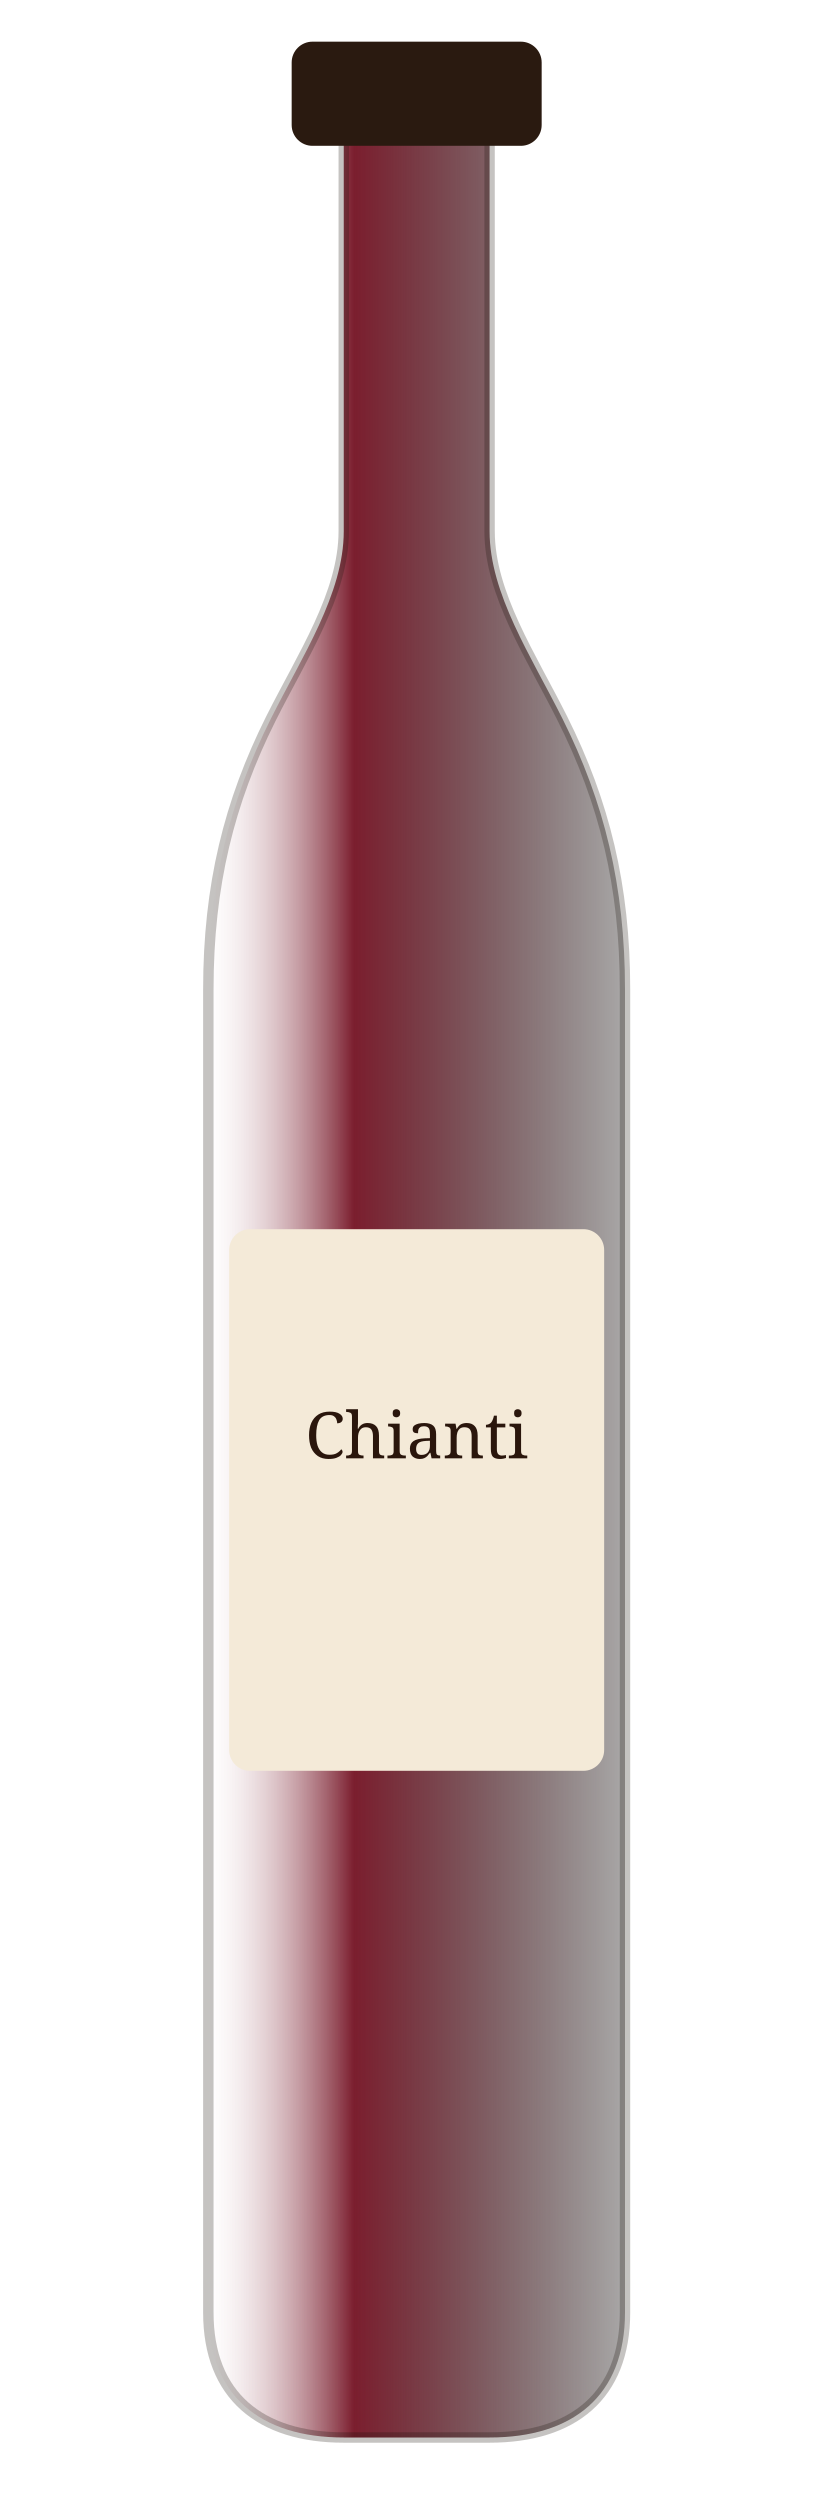
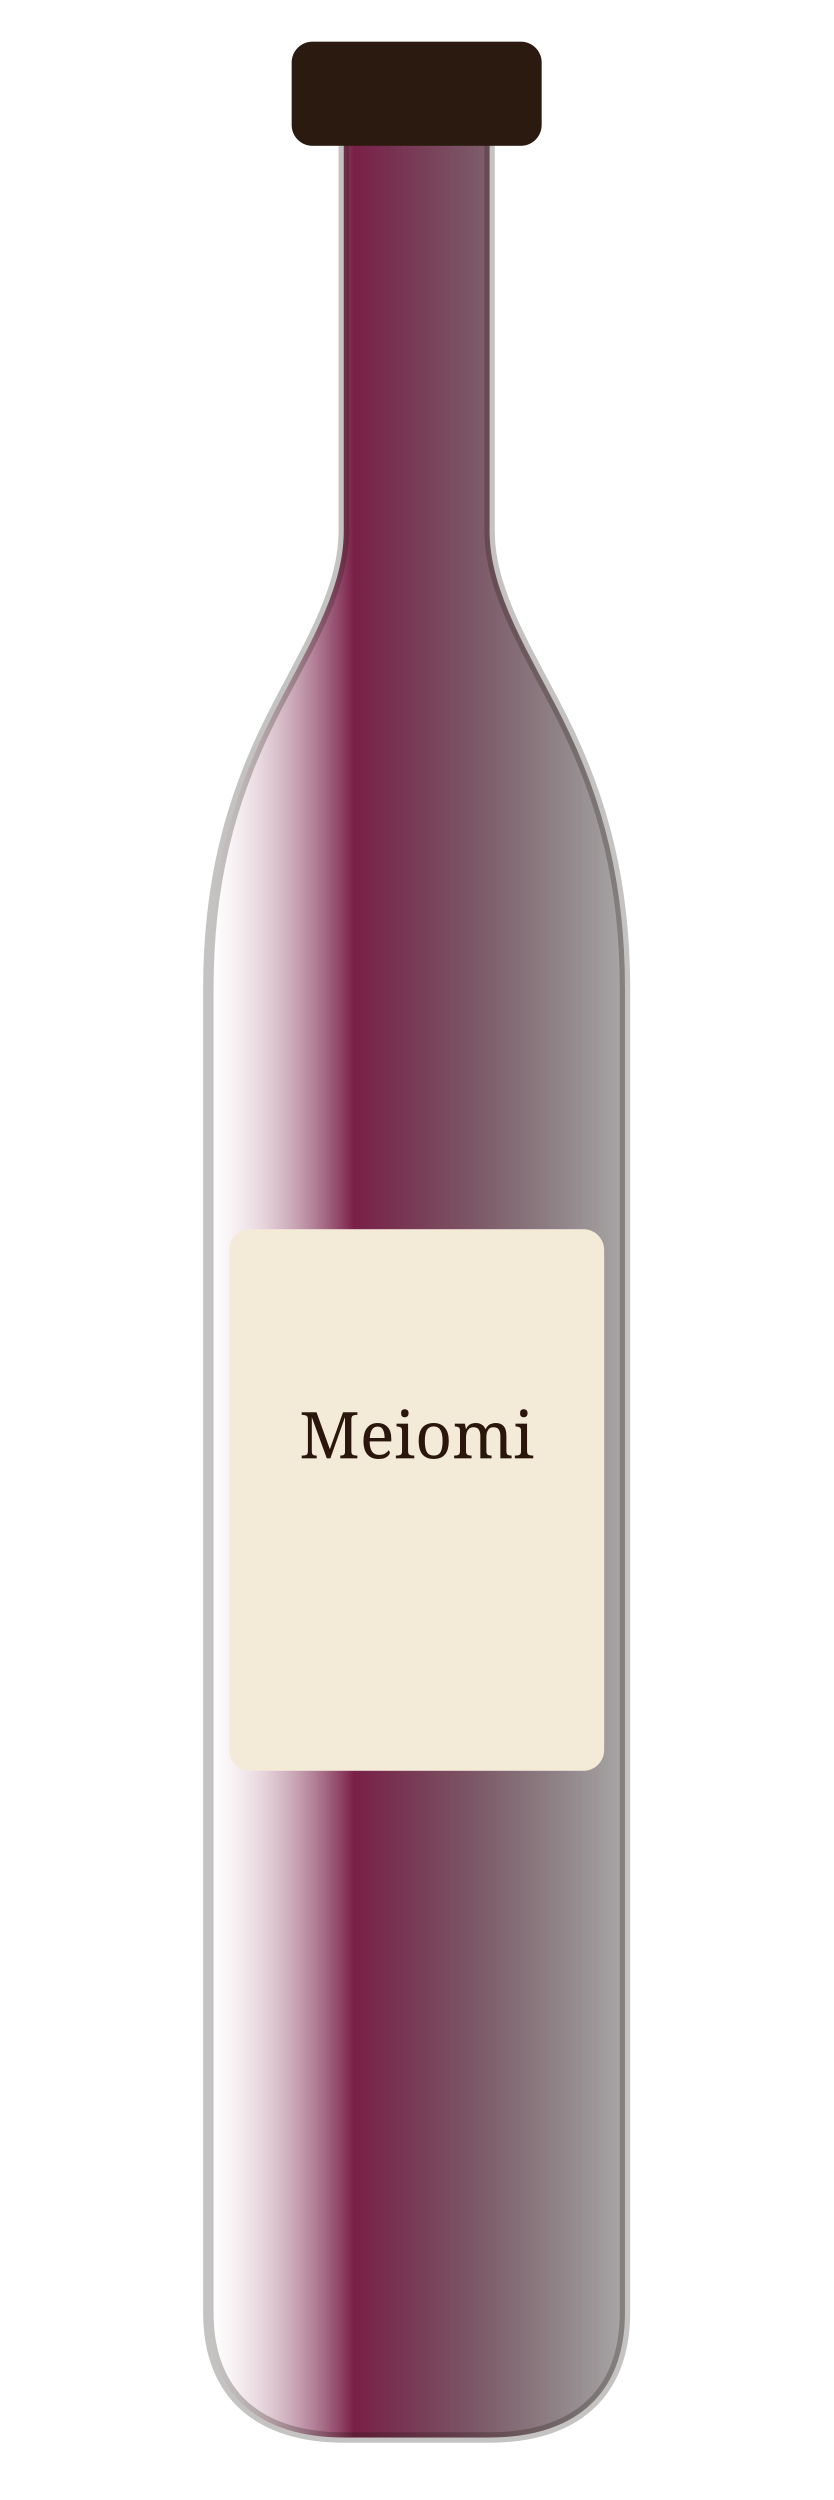
<svg xmlns="http://www.w3.org/2000/svg" viewBox="0 0 80 240" width="80" height="240">
  <defs>
    <linearGradient id="g" x1="0" y1="0" x2="1" y2="0">
      <stop offset="0" stop-color="#ffffff" stop-opacity=".22" />
-       <stop offset=".35" stop-color="#7b1e2e" />
+       <stop offset=".35" stop-color="#7a2048" />
      <stop offset="1" stop-color="#0a0504" stop-opacity=".35" />
    </linearGradient>
  </defs>
  <path d="M36 8h8c2 0 3 2 3 5v38c0 6 4 12 7 18 4 8 6 16 6 26v127c0 8-5 12-13 12H33c-8 0-13-4-13-12V95c0-10 2-18 6-26 3-6 7-12 7-18V13c0-3 1-5 3-5z" fill="url(#g)" stroke="#1a100a" stroke-opacity=".25" />
  <rect x="28" y="4" width="24" height="10" rx="2" fill="#2a1a10" />
  <rect x="22" y="118" width="36" height="52" rx="2" fill="#f4ead8" />
-   <text x="40" y="140" text-anchor="middle" font-family="Georgia,serif" font-size="6.2" fill="#2a160c">Chianti</text>
+   <text x="40" y="140" text-anchor="middle" font-family="Georgia,serif" font-size="6.2" fill="#2a160c">Meiomi</text>
</svg>
